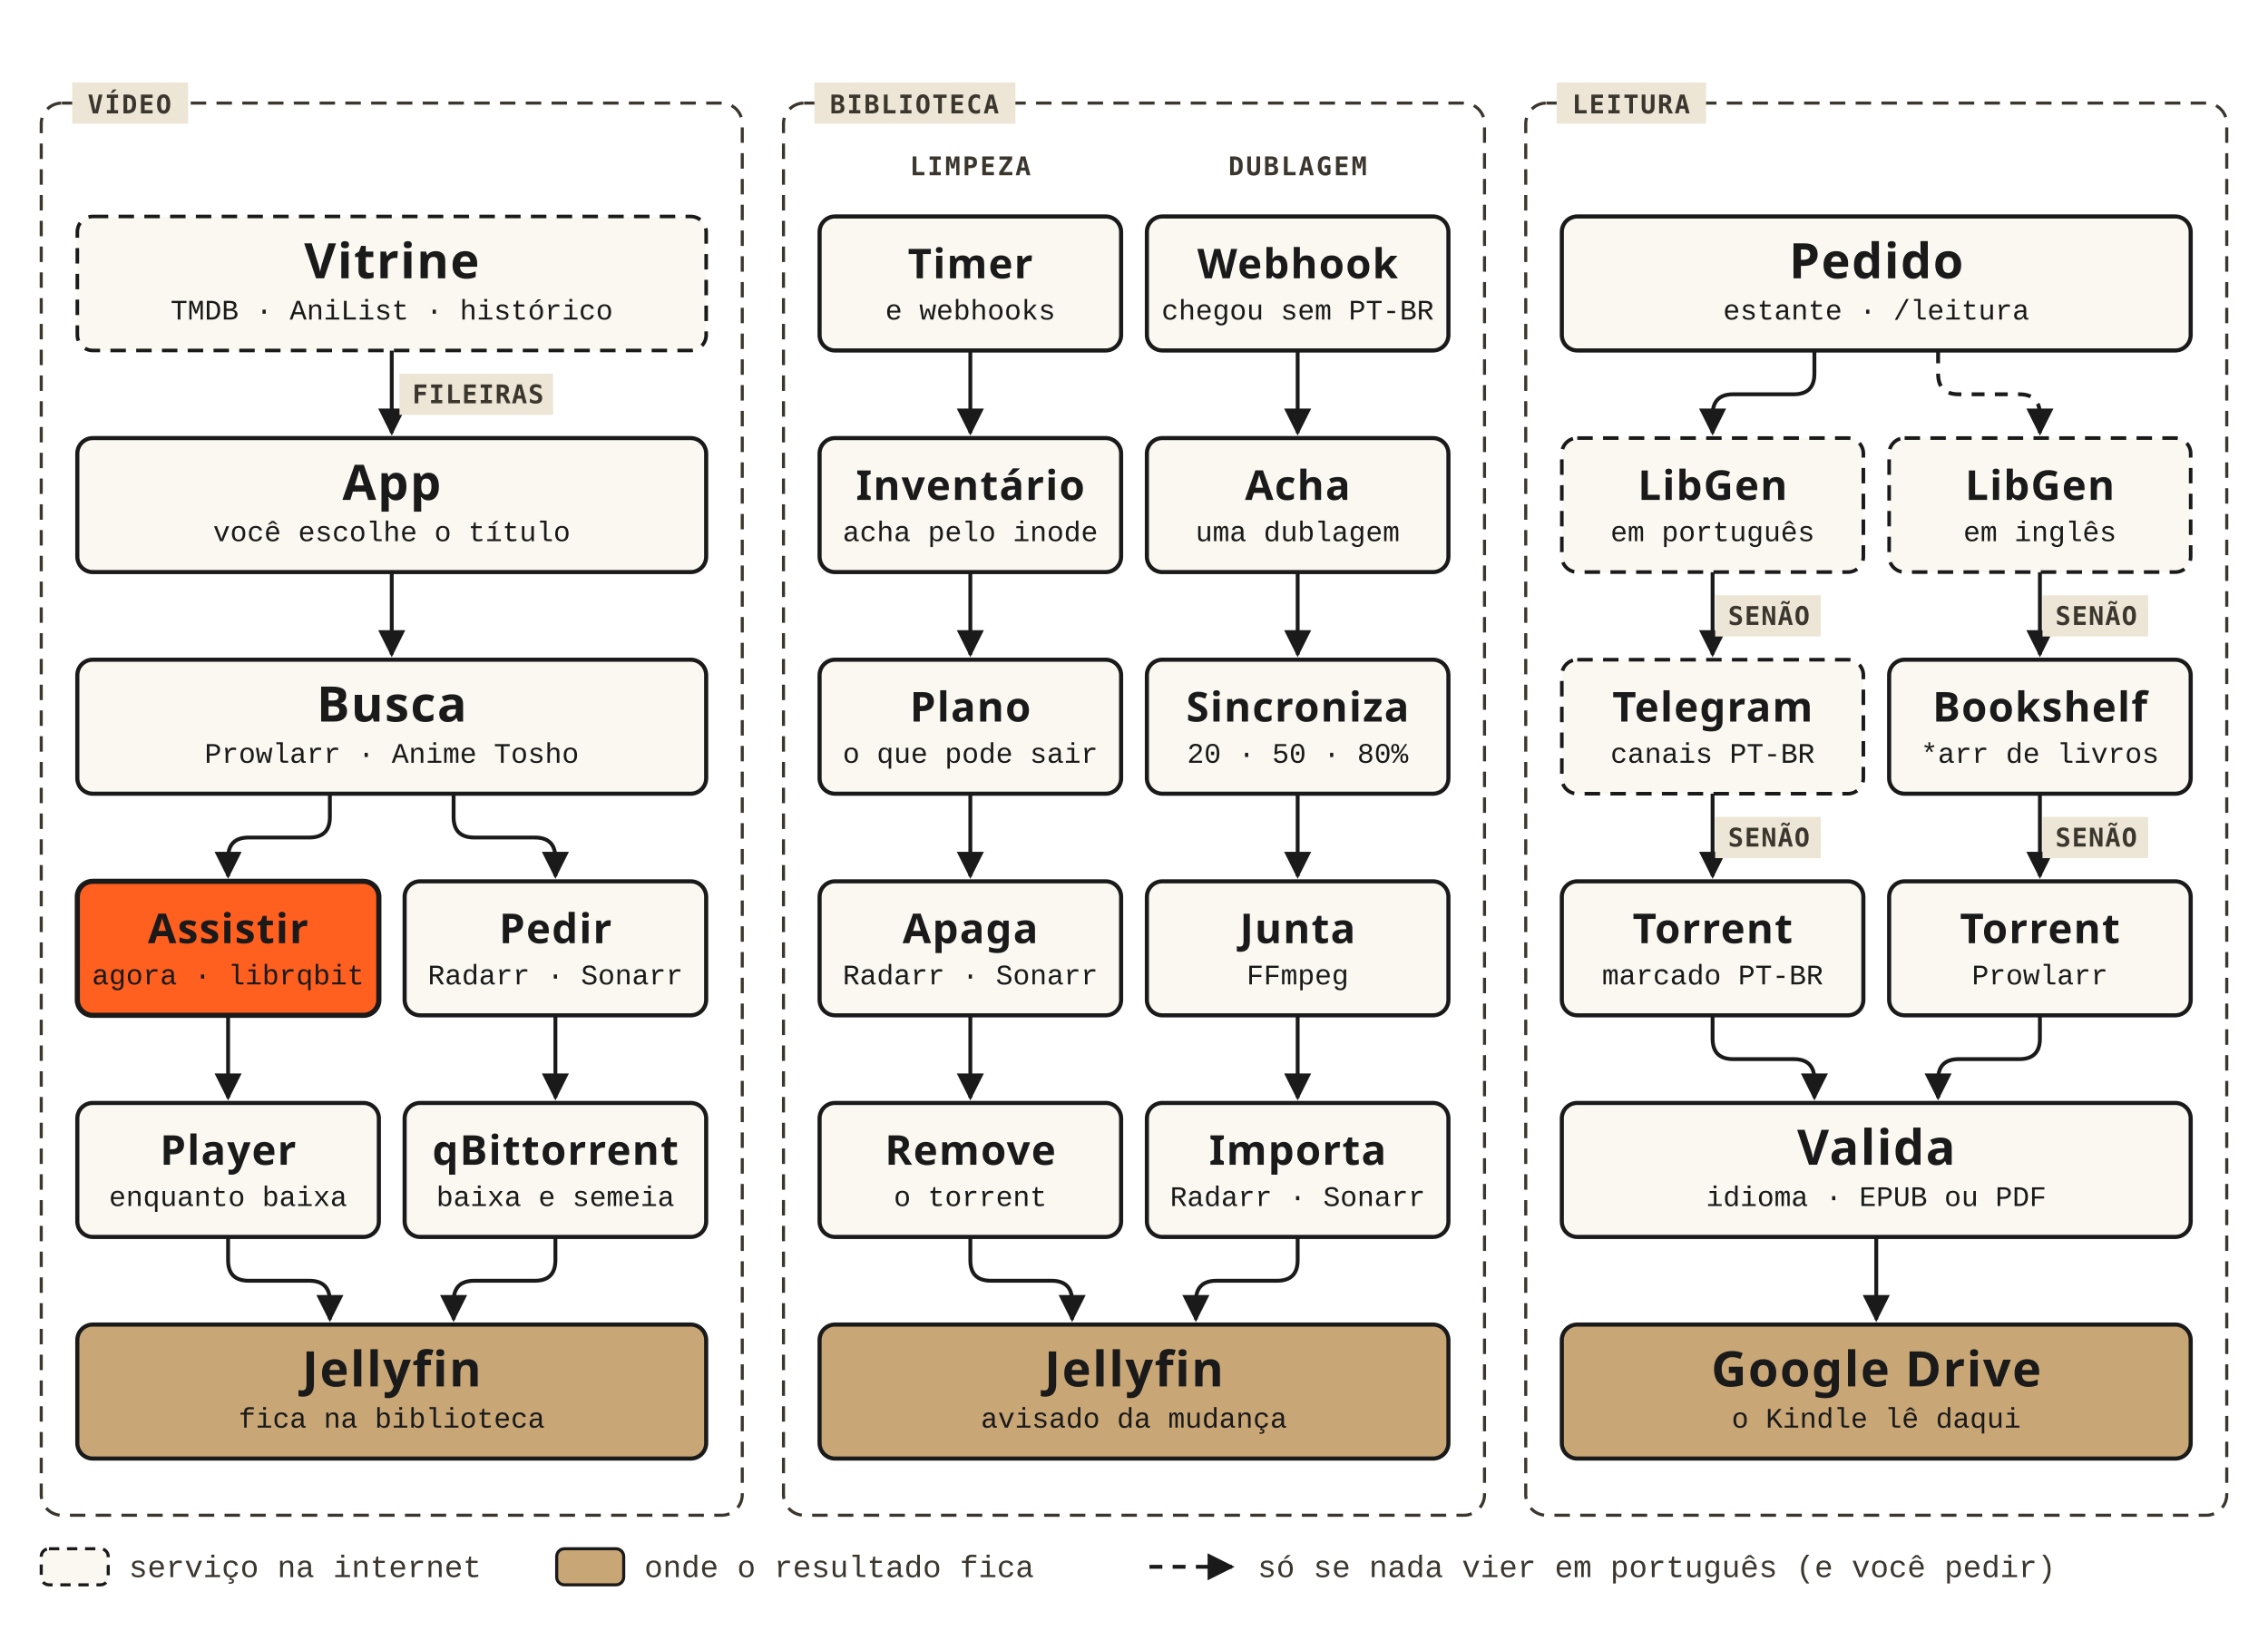
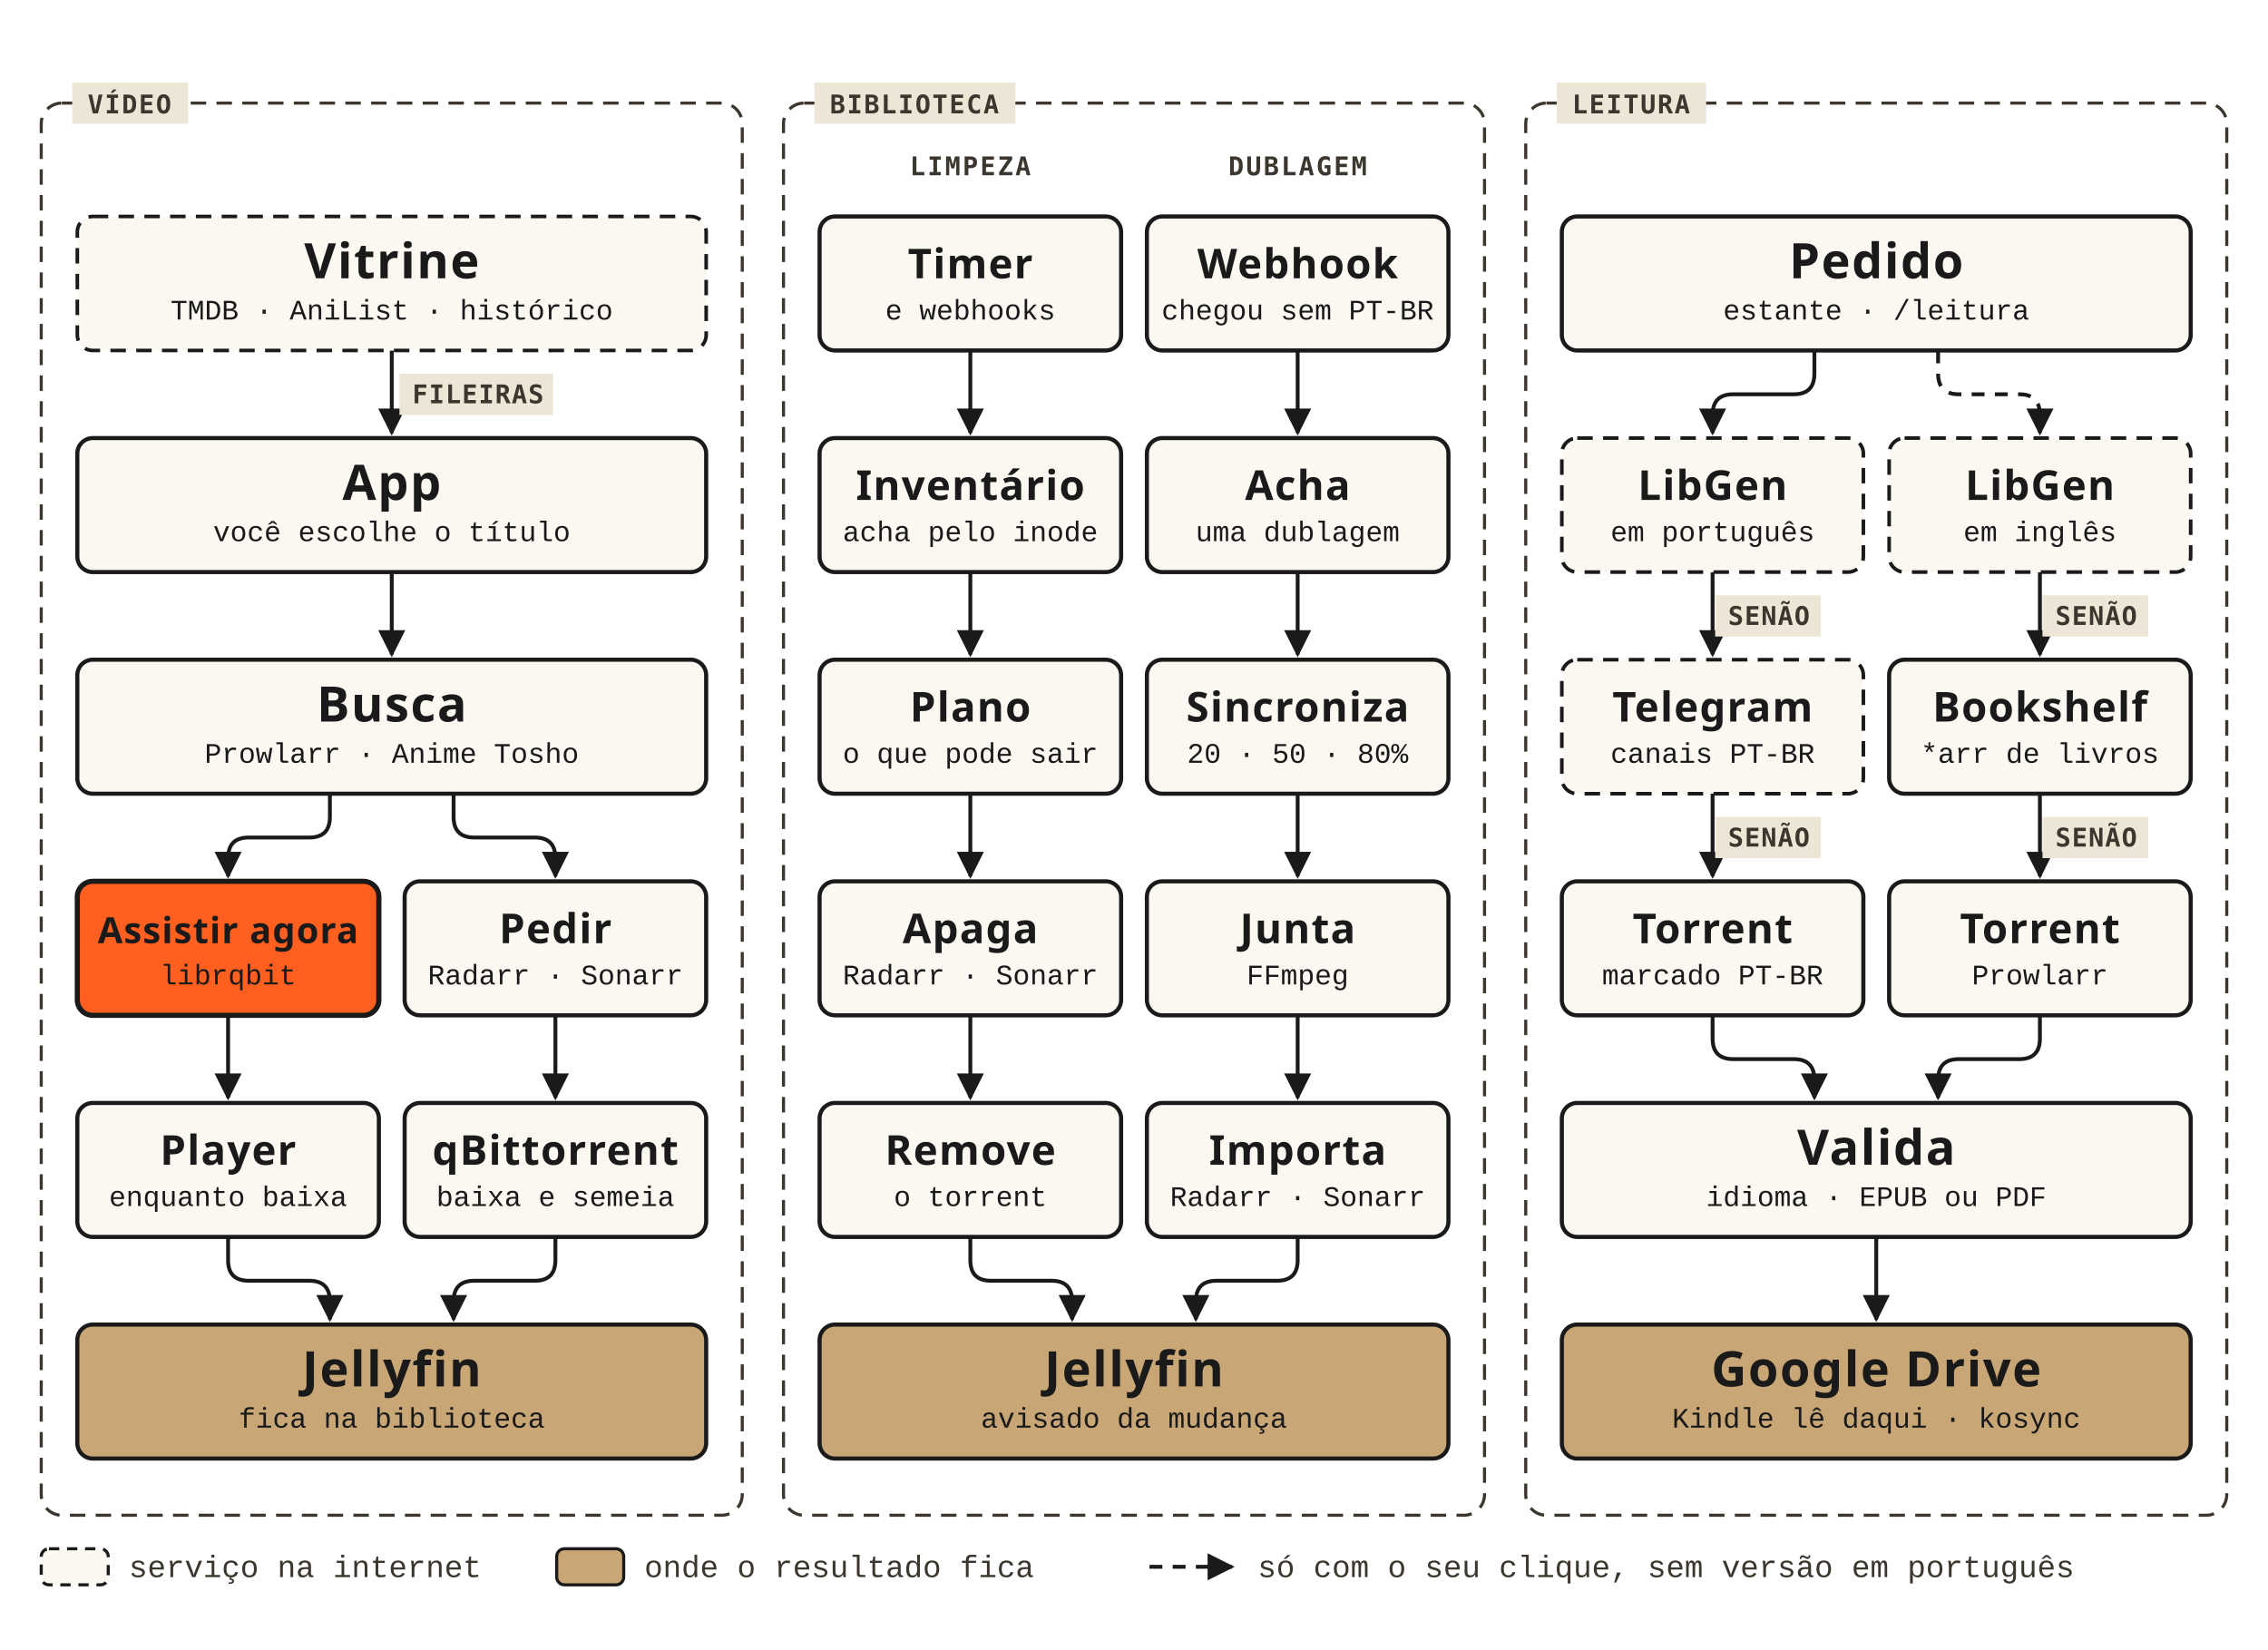
<svg xmlns="http://www.w3.org/2000/svg" viewBox="0 0 880 640" role="img" aria-labelledby="anubis-title anubis-desc">
  <defs>
    <marker id="anubis-arrow" viewBox="0 0 10 10" refX="9" refY="5" markerWidth="7" markerHeight="7" orient="auto-start-reverse">
      <path d="M0,0 L10,5 L0,10 z" fill="#1A1A1A" />
    </marker>
  </defs>
  <rect x="16" y="40" width="272" height="548" rx="8" fill="none" stroke="#3B362E" stroke-width="1.2" stroke-dasharray="6,4" />
  <rect x="28" y="32" width="45" height="16" fill="#EDE6D6" />
  <text x="34" y="44" font-family="'JetBrains Mono', ui-monospace, monospace" font-size="10" font-weight="700" letter-spacing="0.06em" fill="#3B362E">VÍDEO</text>
  <rect x="304" y="40" width="272" height="548" rx="8" fill="none" stroke="#3B362E" stroke-width="1.2" stroke-dasharray="6,4" />
  <rect x="316" y="32" width="78" height="16" fill="#EDE6D6" />
  <text x="322" y="44" font-family="'JetBrains Mono', ui-monospace, monospace" font-size="10" font-weight="700" letter-spacing="0.06em" fill="#3B362E">BIBLIOTECA</text>
  <rect x="592" y="40" width="272" height="548" rx="8" fill="none" stroke="#3B362E" stroke-width="1.2" stroke-dasharray="6,4" />
  <rect x="604" y="32" width="58" height="16" fill="#EDE6D6" />
  <text x="610" y="44" font-family="'JetBrains Mono', ui-monospace, monospace" font-size="10" font-weight="700" letter-spacing="0.06em" fill="#3B362E">LEITURA</text>
  <path d="M152.0,136 V168" fill="none" stroke="#1A1A1A" stroke-width="1.5" marker-end="url(#anubis-arrow)" />
  <path d="M152.0,222 V254" fill="none" stroke="#1A1A1A" stroke-width="1.5" marker-end="url(#anubis-arrow)" />
  <path d="M128.0,308 V317.0 Q128.0,325.0 120.0,325.0 H96.5 Q88.5,325.0 88.5,333.0 V340" fill="none" stroke="#1A1A1A" stroke-width="1.5" marker-end="url(#anubis-arrow)" />
  <path d="M176.0,308 V317.0 Q176.0,325.0 184.0,325.0 H207.5 Q215.5,325.0 215.5,333.0 V340" fill="none" stroke="#1A1A1A" stroke-width="1.5" marker-end="url(#anubis-arrow)" />
  <path d="M88.5,394 V426" fill="none" stroke="#1A1A1A" stroke-width="1.5" marker-end="url(#anubis-arrow)" />
  <path d="M215.5,394 V426" fill="none" stroke="#1A1A1A" stroke-width="1.5" marker-end="url(#anubis-arrow)" />
  <path d="M88.5,480 V489.0 Q88.5,497.0 96.5,497.0 H120.0 Q128.0,497.0 128.0,505.0 V512" fill="none" stroke="#1A1A1A" stroke-width="1.5" marker-end="url(#anubis-arrow)" />
  <path d="M215.5,480 V489.0 Q215.5,497.0 207.5,497.0 H184.0 Q176.0,497.0 176.0,505.0 V512" fill="none" stroke="#1A1A1A" stroke-width="1.5" marker-end="url(#anubis-arrow)" />
  <path d="M376.5,136 V168" fill="none" stroke="#1A1A1A" stroke-width="1.5" marker-end="url(#anubis-arrow)" />
  <path d="M376.5,222 V254" fill="none" stroke="#1A1A1A" stroke-width="1.5" marker-end="url(#anubis-arrow)" />
  <path d="M376.5,308 V340" fill="none" stroke="#1A1A1A" stroke-width="1.5" marker-end="url(#anubis-arrow)" />
  <path d="M376.5,394 V426" fill="none" stroke="#1A1A1A" stroke-width="1.5" marker-end="url(#anubis-arrow)" />
  <path d="M503.5,136 V168" fill="none" stroke="#1A1A1A" stroke-width="1.5" marker-end="url(#anubis-arrow)" />
  <path d="M503.5,222 V254" fill="none" stroke="#1A1A1A" stroke-width="1.5" marker-end="url(#anubis-arrow)" />
  <path d="M503.5,308 V340" fill="none" stroke="#1A1A1A" stroke-width="1.5" marker-end="url(#anubis-arrow)" />
  <path d="M503.5,394 V426" fill="none" stroke="#1A1A1A" stroke-width="1.5" marker-end="url(#anubis-arrow)" />
  <path d="M376.5,480 V489.0 Q376.5,497.0 384.5,497.0 H408.0 Q416.0,497.0 416.0,505.0 V512" fill="none" stroke="#1A1A1A" stroke-width="1.5" marker-end="url(#anubis-arrow)" />
  <path d="M503.5,480 V489.0 Q503.5,497.0 495.5,497.0 H472.0 Q464.0,497.0 464.0,505.0 V512" fill="none" stroke="#1A1A1A" stroke-width="1.5" marker-end="url(#anubis-arrow)" />
  <path d="M704.0,136 V145.0 Q704.0,153.0 696.0,153.0 H672.5 Q664.5,153.0 664.5,161.0 V168" fill="none" stroke="#1A1A1A" stroke-width="1.5" marker-end="url(#anubis-arrow)" />
  <path d="M752.0,136 V145.0 Q752.0,153.0 760.0,153.0 H783.5 Q791.5,153.0 791.5,161.0 V168" fill="none" stroke="#1A1A1A" stroke-width="1.5" stroke-dasharray="5,4" marker-end="url(#anubis-arrow)" />
  <path d="M664.5,222 V254" fill="none" stroke="#1A1A1A" stroke-width="1.5" marker-end="url(#anubis-arrow)" />
  <path d="M664.5,308 V340" fill="none" stroke="#1A1A1A" stroke-width="1.5" marker-end="url(#anubis-arrow)" />
  <path d="M791.5,222 V254" fill="none" stroke="#1A1A1A" stroke-width="1.5" marker-end="url(#anubis-arrow)" />
  <path d="M791.5,308 V340" fill="none" stroke="#1A1A1A" stroke-width="1.5" marker-end="url(#anubis-arrow)" />
  <path d="M664.5,394 V403.0 Q664.5,411.0 672.5,411.0 H696.0 Q704.0,411.0 704.0,419.0 V426" fill="none" stroke="#1A1A1A" stroke-width="1.5" marker-end="url(#anubis-arrow)" />
  <path d="M791.5,394 V403.0 Q791.5,411.0 783.5,411.0 H760.0 Q752.0,411.0 752.0,419.0 V426" fill="none" stroke="#1A1A1A" stroke-width="1.5" marker-end="url(#anubis-arrow)" />
  <path d="M728.0,480 V512" fill="none" stroke="#1A1A1A" stroke-width="1.5" marker-end="url(#anubis-arrow)" />
  <rect x="155.0" y="145.0" width="59.6" height="16" fill="#EDE6D6" />
  <text x="160.0" y="156.5" text-anchor="start" font-family="'JetBrains Mono', ui-monospace, monospace" font-size="10" font-weight="700" letter-spacing="0.04em" fill="#3B362E">FILEIRAS</text>
  <text x="376.5" y="68" text-anchor="middle" font-family="'JetBrains Mono', ui-monospace, monospace" font-size="10" font-weight="700" letter-spacing="0.08em" fill="#3B362E">LIMPEZA</text>
  <text x="503.5" y="68" text-anchor="middle" font-family="'JetBrains Mono', ui-monospace, monospace" font-size="10" font-weight="700" letter-spacing="0.08em" fill="#3B362E">DUBLAGEM</text>
  <rect x="665.5" y="231.0" width="41.0" height="16" fill="#EDE6D6" />
  <text x="670.5" y="242.5" text-anchor="start" font-family="'JetBrains Mono', ui-monospace, monospace" font-size="10" font-weight="700" letter-spacing="0.04em" fill="#3B362E">SENÃO</text>
  <rect x="665.5" y="317.0" width="41.0" height="16" fill="#EDE6D6" />
  <text x="670.5" y="328.5" text-anchor="start" font-family="'JetBrains Mono', ui-monospace, monospace" font-size="10" font-weight="700" letter-spacing="0.04em" fill="#3B362E">SENÃO</text>
  <rect x="792.5" y="231.0" width="41.0" height="16" fill="#EDE6D6" />
  <text x="797.5" y="242.5" text-anchor="start" font-family="'JetBrains Mono', ui-monospace, monospace" font-size="10" font-weight="700" letter-spacing="0.04em" fill="#3B362E">SENÃO</text>
  <rect x="792.5" y="317.0" width="41.0" height="16" fill="#EDE6D6" />
  <text x="797.5" y="328.5" text-anchor="start" font-family="'JetBrains Mono', ui-monospace, monospace" font-size="10" font-weight="700" letter-spacing="0.04em" fill="#3B362E">SENÃO</text>
  <rect x="16" y="601" width="26" height="14" rx="3" fill="#FBF8F1" stroke="#1A1A1A" stroke-width="1.2" stroke-dasharray="4,3" />
  <text x="50" y="612" font-family="'Courier Prime', 'Courier New', monospace" font-size="12" fill="#3B362E">serviço na internet</text>
  <rect x="216" y="601" width="26" height="14" rx="3" fill="#C8A676" stroke="#1A1A1A" stroke-width="1.2" />
  <text x="250" y="612" font-family="'Courier Prime', 'Courier New', monospace" font-size="12" fill="#3B362E">onde o resultado fica</text>
  <path d="M446,608 H478" stroke="#1A1A1A" stroke-width="1.5" stroke-dasharray="5,4" marker-end="url(#anubis-arrow)" />
-   <text x="488" y="612" font-family="'Courier Prime', 'Courier New', monospace" font-size="12" fill="#3B362E">só se nada vier em português (e você pedir)</text>
+   <text x="488" y="612" font-family="'Courier Prime', 'Courier New', monospace" font-size="12" fill="#3B362E">só com o seu clique, sem versão em português</text>
  <rect x="30" y="84" width="244" height="52" rx="6" fill="#FBF8F1" stroke="#1A1A1A" stroke-width="1.4" stroke-dasharray="6,4" />
  <text x="152.0" y="108.0" text-anchor="middle" font-family="'Big Shoulders Stencil Display', Impact, sans-serif" font-size="19" font-weight="800" letter-spacing="0.03em" fill="#1A1A1A">Vitrine</text>
  <text x="152.0" y="124.0" text-anchor="middle" font-family="'Courier Prime', 'Courier New', monospace" font-size="11" fill="#1A1A1A">TMDB · AniList · histórico</text>
  <rect x="30" y="170" width="244" height="52" rx="6" fill="#FBF8F1" stroke="#1A1A1A" stroke-width="1.6" />
  <text x="152.0" y="194.0" text-anchor="middle" font-family="'Big Shoulders Stencil Display', Impact, sans-serif" font-size="19" font-weight="800" letter-spacing="0.03em" fill="#1A1A1A">App</text>
  <text x="152.0" y="210.0" text-anchor="middle" font-family="'Courier Prime', 'Courier New', monospace" font-size="11" fill="#1A1A1A">você escolhe o título</text>
  <rect x="30" y="256" width="244" height="52" rx="6" fill="#FBF8F1" stroke="#1A1A1A" stroke-width="1.6" />
  <text x="152.0" y="280.0" text-anchor="middle" font-family="'Big Shoulders Stencil Display', Impact, sans-serif" font-size="19" font-weight="800" letter-spacing="0.03em" fill="#1A1A1A">Busca</text>
  <text x="152.0" y="296.0" text-anchor="middle" font-family="'Courier Prime', 'Courier New', monospace" font-size="11" fill="#1A1A1A">Prowlarr · Anime Tosho</text>
  <rect x="30" y="342" width="117.0" height="52" rx="6" fill="#FF5F1F" stroke="#1A1A1A" stroke-width="2" />
-   <text x="88.5" y="366.0" text-anchor="middle" font-family="'Big Shoulders Stencil Display', Impact, sans-serif" font-size="16" font-weight="800" letter-spacing="0.03em" fill="#1A1A1A">Assistir</text>
-   <text x="88.5" y="382.0" text-anchor="middle" font-family="'Courier Prime', 'Courier New', monospace" font-size="11" fill="#1A1A1A">agora · librqbit</text>
+   <text x="88.5" y="366.0" text-anchor="middle" font-family="'Big Shoulders Stencil Display', Impact, sans-serif" font-size="14" font-weight="800" letter-spacing="0.03em" fill="#1A1A1A">Assistir agora</text>
+   <text x="88.5" y="382.0" text-anchor="middle" font-family="'Courier Prime', 'Courier New', monospace" font-size="11" fill="#1A1A1A">librqbit</text>
  <rect x="157.0" y="342" width="117.0" height="52" rx="6" fill="#FBF8F1" stroke="#1A1A1A" stroke-width="1.6" />
  <text x="215.5" y="366.0" text-anchor="middle" font-family="'Big Shoulders Stencil Display', Impact, sans-serif" font-size="16" font-weight="800" letter-spacing="0.03em" fill="#1A1A1A">Pedir</text>
  <text x="215.5" y="382.0" text-anchor="middle" font-family="'Courier Prime', 'Courier New', monospace" font-size="11" fill="#1A1A1A">Radarr · Sonarr</text>
  <rect x="30" y="428" width="117.0" height="52" rx="6" fill="#FBF8F1" stroke="#1A1A1A" stroke-width="1.6" />
  <text x="88.5" y="452.0" text-anchor="middle" font-family="'Big Shoulders Stencil Display', Impact, sans-serif" font-size="16" font-weight="800" letter-spacing="0.03em" fill="#1A1A1A">Player</text>
  <text x="88.5" y="468.0" text-anchor="middle" font-family="'Courier Prime', 'Courier New', monospace" font-size="11" fill="#1A1A1A">enquanto baixa</text>
  <rect x="157.0" y="428" width="117.0" height="52" rx="6" fill="#FBF8F1" stroke="#1A1A1A" stroke-width="1.6" />
  <text x="215.5" y="452.0" text-anchor="middle" font-family="'Big Shoulders Stencil Display', Impact, sans-serif" font-size="16" font-weight="800" letter-spacing="0.03em" fill="#1A1A1A">qBittorrent</text>
  <text x="215.5" y="468.0" text-anchor="middle" font-family="'Courier Prime', 'Courier New', monospace" font-size="11" fill="#1A1A1A">baixa e semeia</text>
  <rect x="30" y="514" width="244" height="52" rx="6" fill="#C8A676" stroke="#1A1A1A" stroke-width="1.6" />
  <text x="152.0" y="538.0" text-anchor="middle" font-family="'Big Shoulders Stencil Display', Impact, sans-serif" font-size="19" font-weight="800" letter-spacing="0.03em" fill="#1A1A1A">Jellyfin</text>
  <text x="152.0" y="554.0" text-anchor="middle" font-family="'Courier Prime', 'Courier New', monospace" font-size="11" fill="#1A1A1A">fica na biblioteca</text>
  <rect x="318" y="84" width="117.0" height="52" rx="6" fill="#FBF8F1" stroke="#1A1A1A" stroke-width="1.6" />
  <text x="376.5" y="108.0" text-anchor="middle" font-family="'Big Shoulders Stencil Display', Impact, sans-serif" font-size="16" font-weight="800" letter-spacing="0.03em" fill="#1A1A1A">Timer</text>
  <text x="376.5" y="124.0" text-anchor="middle" font-family="'Courier Prime', 'Courier New', monospace" font-size="11" fill="#1A1A1A">e webhooks</text>
  <rect x="318" y="170" width="117.0" height="52" rx="6" fill="#FBF8F1" stroke="#1A1A1A" stroke-width="1.6" />
  <text x="376.5" y="194.0" text-anchor="middle" font-family="'Big Shoulders Stencil Display', Impact, sans-serif" font-size="16" font-weight="800" letter-spacing="0.03em" fill="#1A1A1A">Inventário</text>
  <text x="376.5" y="210.0" text-anchor="middle" font-family="'Courier Prime', 'Courier New', monospace" font-size="11" fill="#1A1A1A">acha pelo inode</text>
  <rect x="318" y="256" width="117.0" height="52" rx="6" fill="#FBF8F1" stroke="#1A1A1A" stroke-width="1.6" />
  <text x="376.5" y="280.0" text-anchor="middle" font-family="'Big Shoulders Stencil Display', Impact, sans-serif" font-size="16" font-weight="800" letter-spacing="0.03em" fill="#1A1A1A">Plano</text>
  <text x="376.5" y="296.0" text-anchor="middle" font-family="'Courier Prime', 'Courier New', monospace" font-size="11" fill="#1A1A1A">o que pode sair</text>
  <rect x="318" y="342" width="117.0" height="52" rx="6" fill="#FBF8F1" stroke="#1A1A1A" stroke-width="1.6" />
  <text x="376.5" y="366.0" text-anchor="middle" font-family="'Big Shoulders Stencil Display', Impact, sans-serif" font-size="16" font-weight="800" letter-spacing="0.03em" fill="#1A1A1A">Apaga</text>
  <text x="376.5" y="382.0" text-anchor="middle" font-family="'Courier Prime', 'Courier New', monospace" font-size="11" fill="#1A1A1A">Radarr · Sonarr</text>
  <rect x="318" y="428" width="117.0" height="52" rx="6" fill="#FBF8F1" stroke="#1A1A1A" stroke-width="1.6" />
  <text x="376.5" y="452.0" text-anchor="middle" font-family="'Big Shoulders Stencil Display', Impact, sans-serif" font-size="16" font-weight="800" letter-spacing="0.03em" fill="#1A1A1A">Remove</text>
  <text x="376.5" y="468.0" text-anchor="middle" font-family="'Courier Prime', 'Courier New', monospace" font-size="11" fill="#1A1A1A">o torrent</text>
  <rect x="445.0" y="84" width="117.0" height="52" rx="6" fill="#FBF8F1" stroke="#1A1A1A" stroke-width="1.6" />
  <text x="503.5" y="108.0" text-anchor="middle" font-family="'Big Shoulders Stencil Display', Impact, sans-serif" font-size="16" font-weight="800" letter-spacing="0.03em" fill="#1A1A1A">Webhook</text>
  <text x="503.5" y="124.0" text-anchor="middle" font-family="'Courier Prime', 'Courier New', monospace" font-size="11" fill="#1A1A1A">chegou sem PT-BR</text>
  <rect x="445.0" y="170" width="117.0" height="52" rx="6" fill="#FBF8F1" stroke="#1A1A1A" stroke-width="1.6" />
  <text x="503.5" y="194.0" text-anchor="middle" font-family="'Big Shoulders Stencil Display', Impact, sans-serif" font-size="16" font-weight="800" letter-spacing="0.03em" fill="#1A1A1A">Acha</text>
  <text x="503.5" y="210.0" text-anchor="middle" font-family="'Courier Prime', 'Courier New', monospace" font-size="11" fill="#1A1A1A">uma dublagem</text>
  <rect x="445.0" y="256" width="117.0" height="52" rx="6" fill="#FBF8F1" stroke="#1A1A1A" stroke-width="1.6" />
  <text x="503.5" y="280.0" text-anchor="middle" font-family="'Big Shoulders Stencil Display', Impact, sans-serif" font-size="16" font-weight="800" letter-spacing="0.03em" fill="#1A1A1A">Sincroniza</text>
  <text x="503.5" y="296.0" text-anchor="middle" font-family="'Courier Prime', 'Courier New', monospace" font-size="11" fill="#1A1A1A">20 · 50 · 80%</text>
  <rect x="445.0" y="342" width="117.0" height="52" rx="6" fill="#FBF8F1" stroke="#1A1A1A" stroke-width="1.6" />
  <text x="503.5" y="366.0" text-anchor="middle" font-family="'Big Shoulders Stencil Display', Impact, sans-serif" font-size="16" font-weight="800" letter-spacing="0.03em" fill="#1A1A1A">Junta</text>
  <text x="503.5" y="382.0" text-anchor="middle" font-family="'Courier Prime', 'Courier New', monospace" font-size="11" fill="#1A1A1A">FFmpeg</text>
  <rect x="445.0" y="428" width="117.0" height="52" rx="6" fill="#FBF8F1" stroke="#1A1A1A" stroke-width="1.6" />
  <text x="503.5" y="452.0" text-anchor="middle" font-family="'Big Shoulders Stencil Display', Impact, sans-serif" font-size="16" font-weight="800" letter-spacing="0.03em" fill="#1A1A1A">Importa</text>
  <text x="503.5" y="468.0" text-anchor="middle" font-family="'Courier Prime', 'Courier New', monospace" font-size="11" fill="#1A1A1A">Radarr · Sonarr</text>
  <rect x="318" y="514" width="244" height="52" rx="6" fill="#C8A676" stroke="#1A1A1A" stroke-width="1.6" />
  <text x="440.0" y="538.0" text-anchor="middle" font-family="'Big Shoulders Stencil Display', Impact, sans-serif" font-size="19" font-weight="800" letter-spacing="0.03em" fill="#1A1A1A">Jellyfin</text>
  <text x="440.0" y="554.0" text-anchor="middle" font-family="'Courier Prime', 'Courier New', monospace" font-size="11" fill="#1A1A1A">avisado da mudança</text>
  <rect x="606" y="84" width="244" height="52" rx="6" fill="#FBF8F1" stroke="#1A1A1A" stroke-width="1.6" />
  <text x="728.0" y="108.0" text-anchor="middle" font-family="'Big Shoulders Stencil Display', Impact, sans-serif" font-size="19" font-weight="800" letter-spacing="0.03em" fill="#1A1A1A">Pedido</text>
  <text x="728.0" y="124.0" text-anchor="middle" font-family="'Courier Prime', 'Courier New', monospace" font-size="11" fill="#1A1A1A">estante · /leitura</text>
  <rect x="606" y="170" width="117.0" height="52" rx="6" fill="#FBF8F1" stroke="#1A1A1A" stroke-width="1.4" stroke-dasharray="6,4" />
  <text x="664.5" y="194.0" text-anchor="middle" font-family="'Big Shoulders Stencil Display', Impact, sans-serif" font-size="16" font-weight="800" letter-spacing="0.03em" fill="#1A1A1A">LibGen</text>
  <text x="664.5" y="210.0" text-anchor="middle" font-family="'Courier Prime', 'Courier New', monospace" font-size="11" fill="#1A1A1A">em português</text>
  <rect x="606" y="256" width="117.0" height="52" rx="6" fill="#FBF8F1" stroke="#1A1A1A" stroke-width="1.4" stroke-dasharray="6,4" />
  <text x="664.5" y="280.0" text-anchor="middle" font-family="'Big Shoulders Stencil Display', Impact, sans-serif" font-size="16" font-weight="800" letter-spacing="0.03em" fill="#1A1A1A">Telegram</text>
  <text x="664.5" y="296.0" text-anchor="middle" font-family="'Courier Prime', 'Courier New', monospace" font-size="11" fill="#1A1A1A">canais PT-BR</text>
  <rect x="606" y="342" width="117.0" height="52" rx="6" fill="#FBF8F1" stroke="#1A1A1A" stroke-width="1.6" />
  <text x="664.5" y="366.0" text-anchor="middle" font-family="'Big Shoulders Stencil Display', Impact, sans-serif" font-size="16" font-weight="800" letter-spacing="0.03em" fill="#1A1A1A">Torrent</text>
  <text x="664.5" y="382.0" text-anchor="middle" font-family="'Courier Prime', 'Courier New', monospace" font-size="11" fill="#1A1A1A">marcado PT-BR</text>
  <rect x="733.0" y="170" width="117.0" height="52" rx="6" fill="#FBF8F1" stroke="#1A1A1A" stroke-width="1.4" stroke-dasharray="6,4" />
  <text x="791.5" y="194.0" text-anchor="middle" font-family="'Big Shoulders Stencil Display', Impact, sans-serif" font-size="16" font-weight="800" letter-spacing="0.03em" fill="#1A1A1A">LibGen</text>
  <text x="791.5" y="210.0" text-anchor="middle" font-family="'Courier Prime', 'Courier New', monospace" font-size="11" fill="#1A1A1A">em inglês</text>
  <rect x="733.0" y="256" width="117.0" height="52" rx="6" fill="#FBF8F1" stroke="#1A1A1A" stroke-width="1.6" />
  <text x="791.5" y="280.0" text-anchor="middle" font-family="'Big Shoulders Stencil Display', Impact, sans-serif" font-size="16" font-weight="800" letter-spacing="0.03em" fill="#1A1A1A">Bookshelf</text>
  <text x="791.5" y="296.0" text-anchor="middle" font-family="'Courier Prime', 'Courier New', monospace" font-size="11" fill="#1A1A1A">*arr de livros</text>
  <rect x="733.0" y="342" width="117.0" height="52" rx="6" fill="#FBF8F1" stroke="#1A1A1A" stroke-width="1.6" />
  <text x="791.5" y="366.0" text-anchor="middle" font-family="'Big Shoulders Stencil Display', Impact, sans-serif" font-size="16" font-weight="800" letter-spacing="0.03em" fill="#1A1A1A">Torrent</text>
  <text x="791.5" y="382.0" text-anchor="middle" font-family="'Courier Prime', 'Courier New', monospace" font-size="11" fill="#1A1A1A">Prowlarr</text>
  <rect x="606" y="428" width="244" height="52" rx="6" fill="#FBF8F1" stroke="#1A1A1A" stroke-width="1.6" />
  <text x="728.0" y="452.0" text-anchor="middle" font-family="'Big Shoulders Stencil Display', Impact, sans-serif" font-size="19" font-weight="800" letter-spacing="0.03em" fill="#1A1A1A">Valida</text>
  <text x="728.0" y="468.0" text-anchor="middle" font-family="'Courier Prime', 'Courier New', monospace" font-size="11" fill="#1A1A1A">idioma · EPUB ou PDF</text>
  <rect x="606" y="514" width="244" height="52" rx="6" fill="#C8A676" stroke="#1A1A1A" stroke-width="1.6" />
  <text x="728.0" y="538.0" text-anchor="middle" font-family="'Big Shoulders Stencil Display', Impact, sans-serif" font-size="19" font-weight="800" letter-spacing="0.03em" fill="#1A1A1A">Google Drive</text>
-   <text x="728.0" y="554.0" text-anchor="middle" font-family="'Courier Prime', 'Courier New', monospace" font-size="11" fill="#1A1A1A">o Kindle lê daqui</text>
+   <text x="728.0" y="554.0" text-anchor="middle" font-family="'Courier Prime', 'Courier New', monospace" font-size="11" fill="#1A1A1A">Kindle lê daqui · kosync</text>
</svg>
